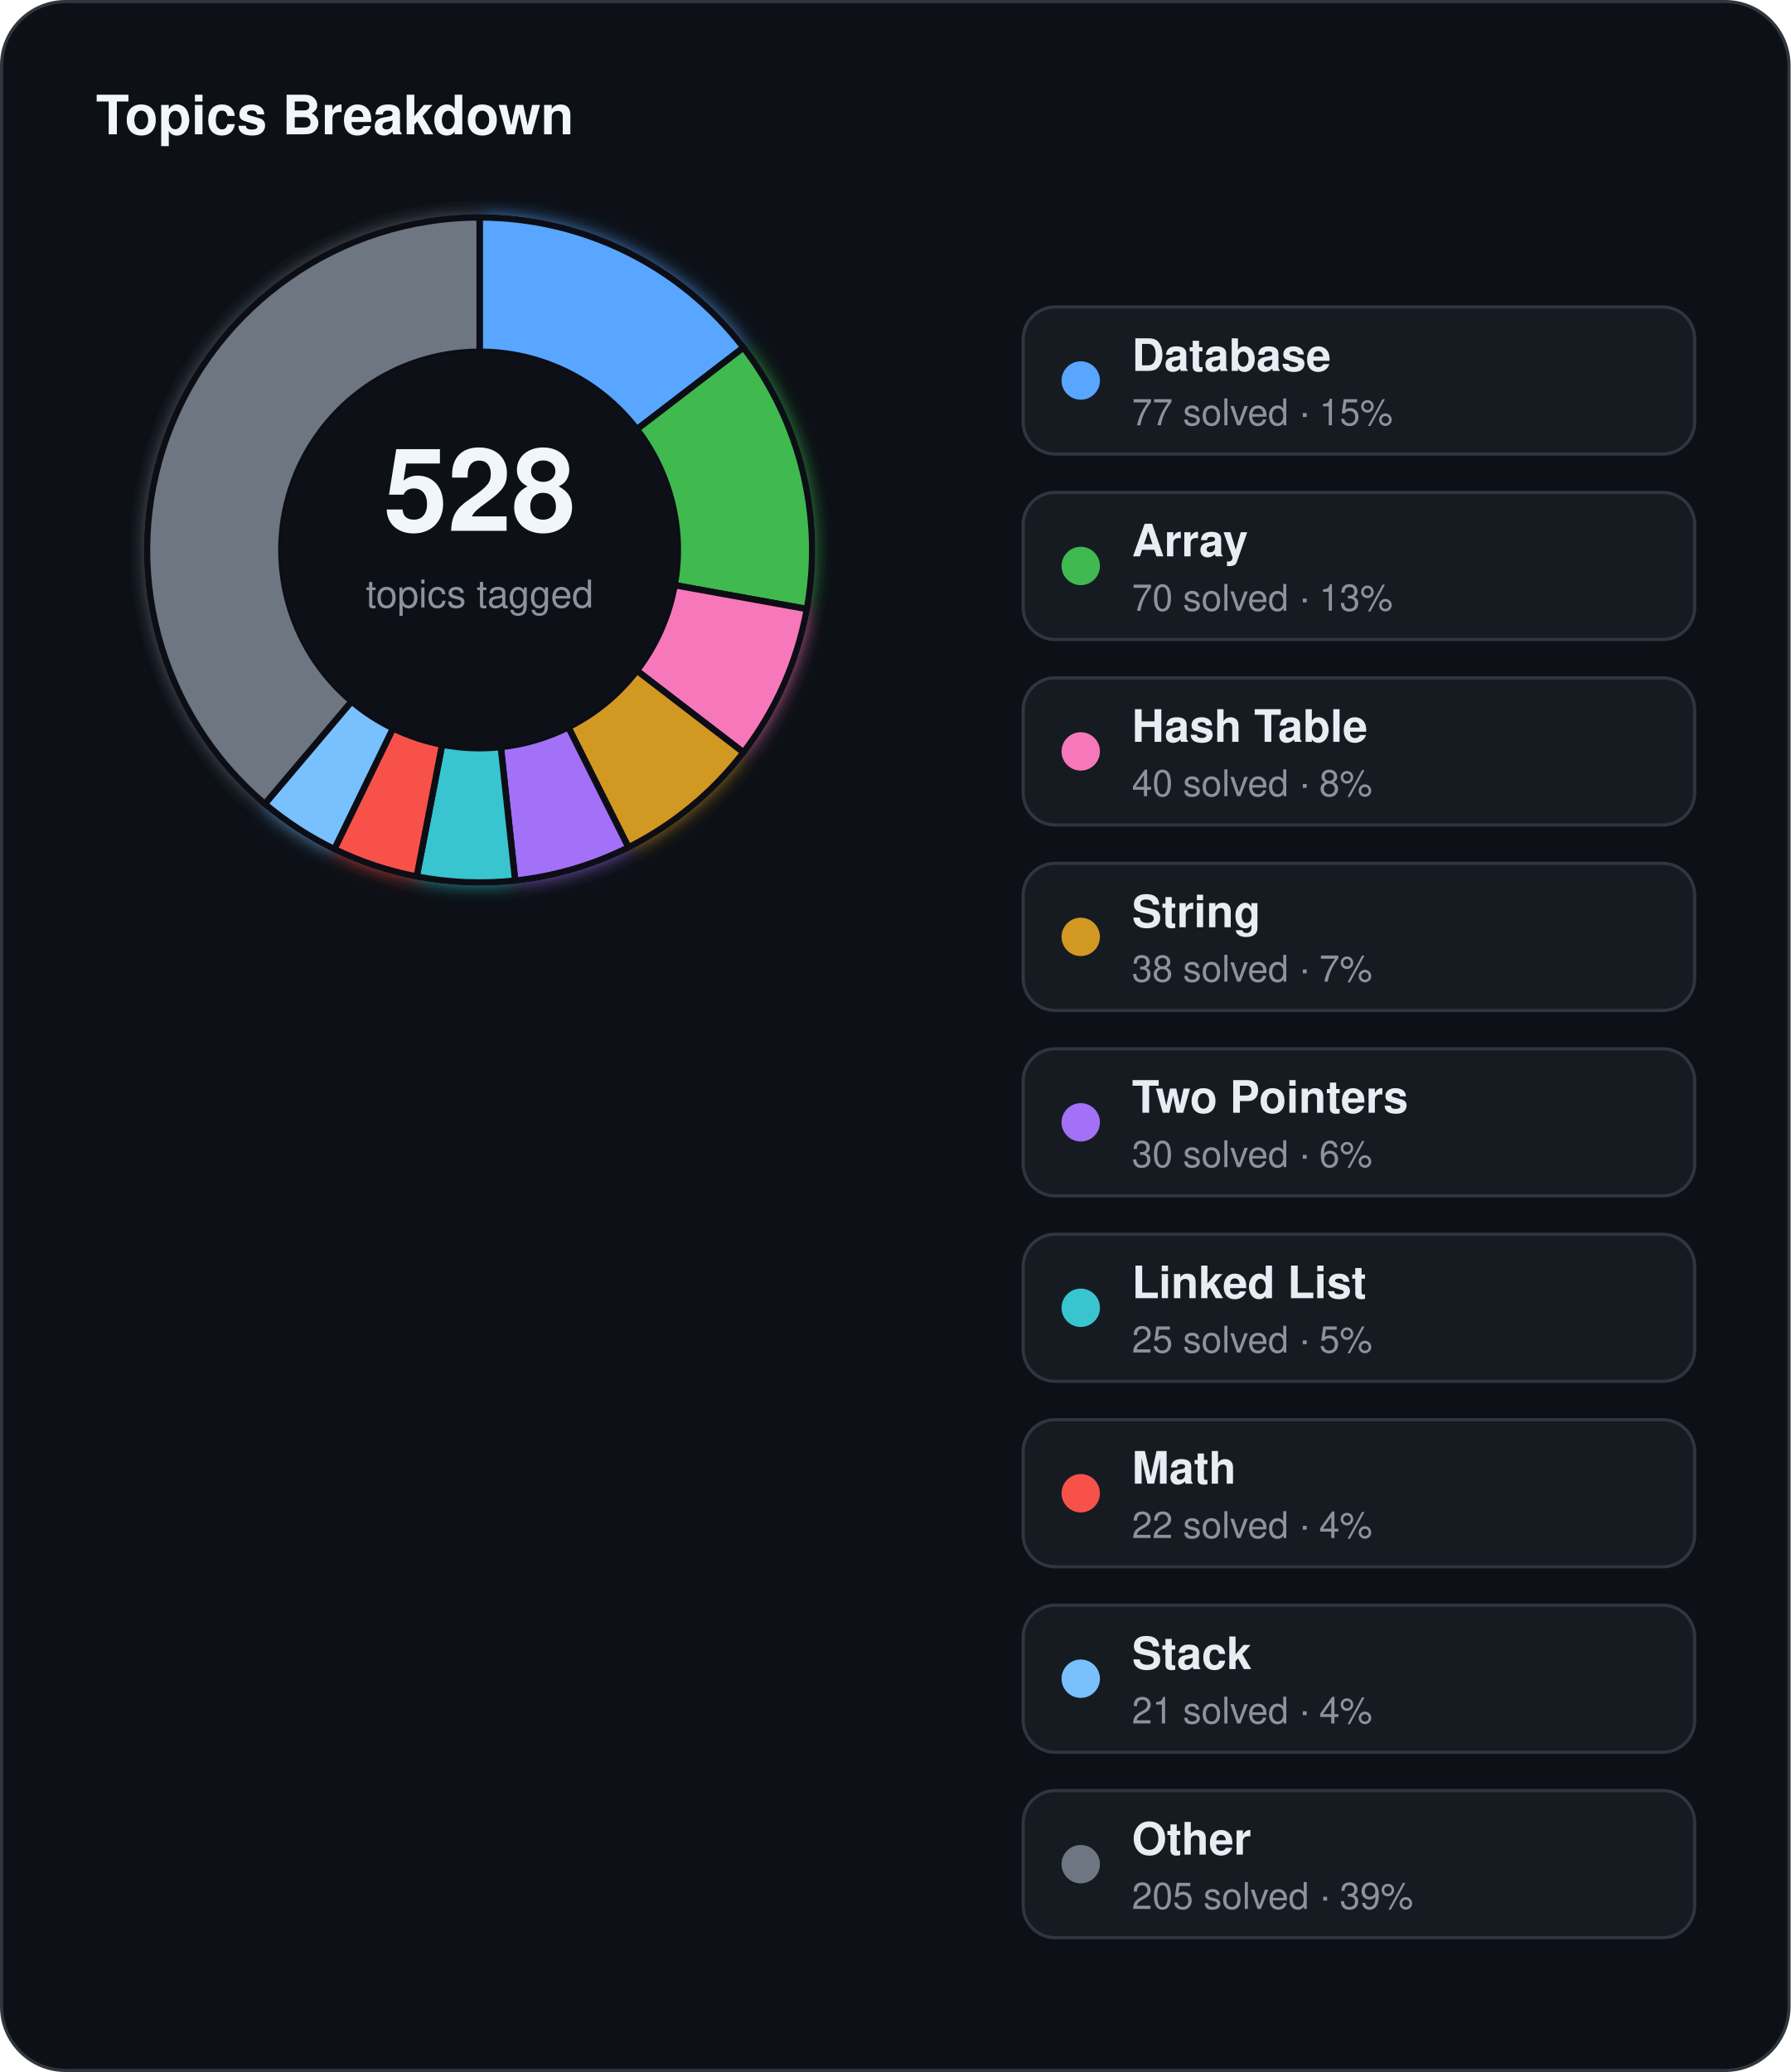
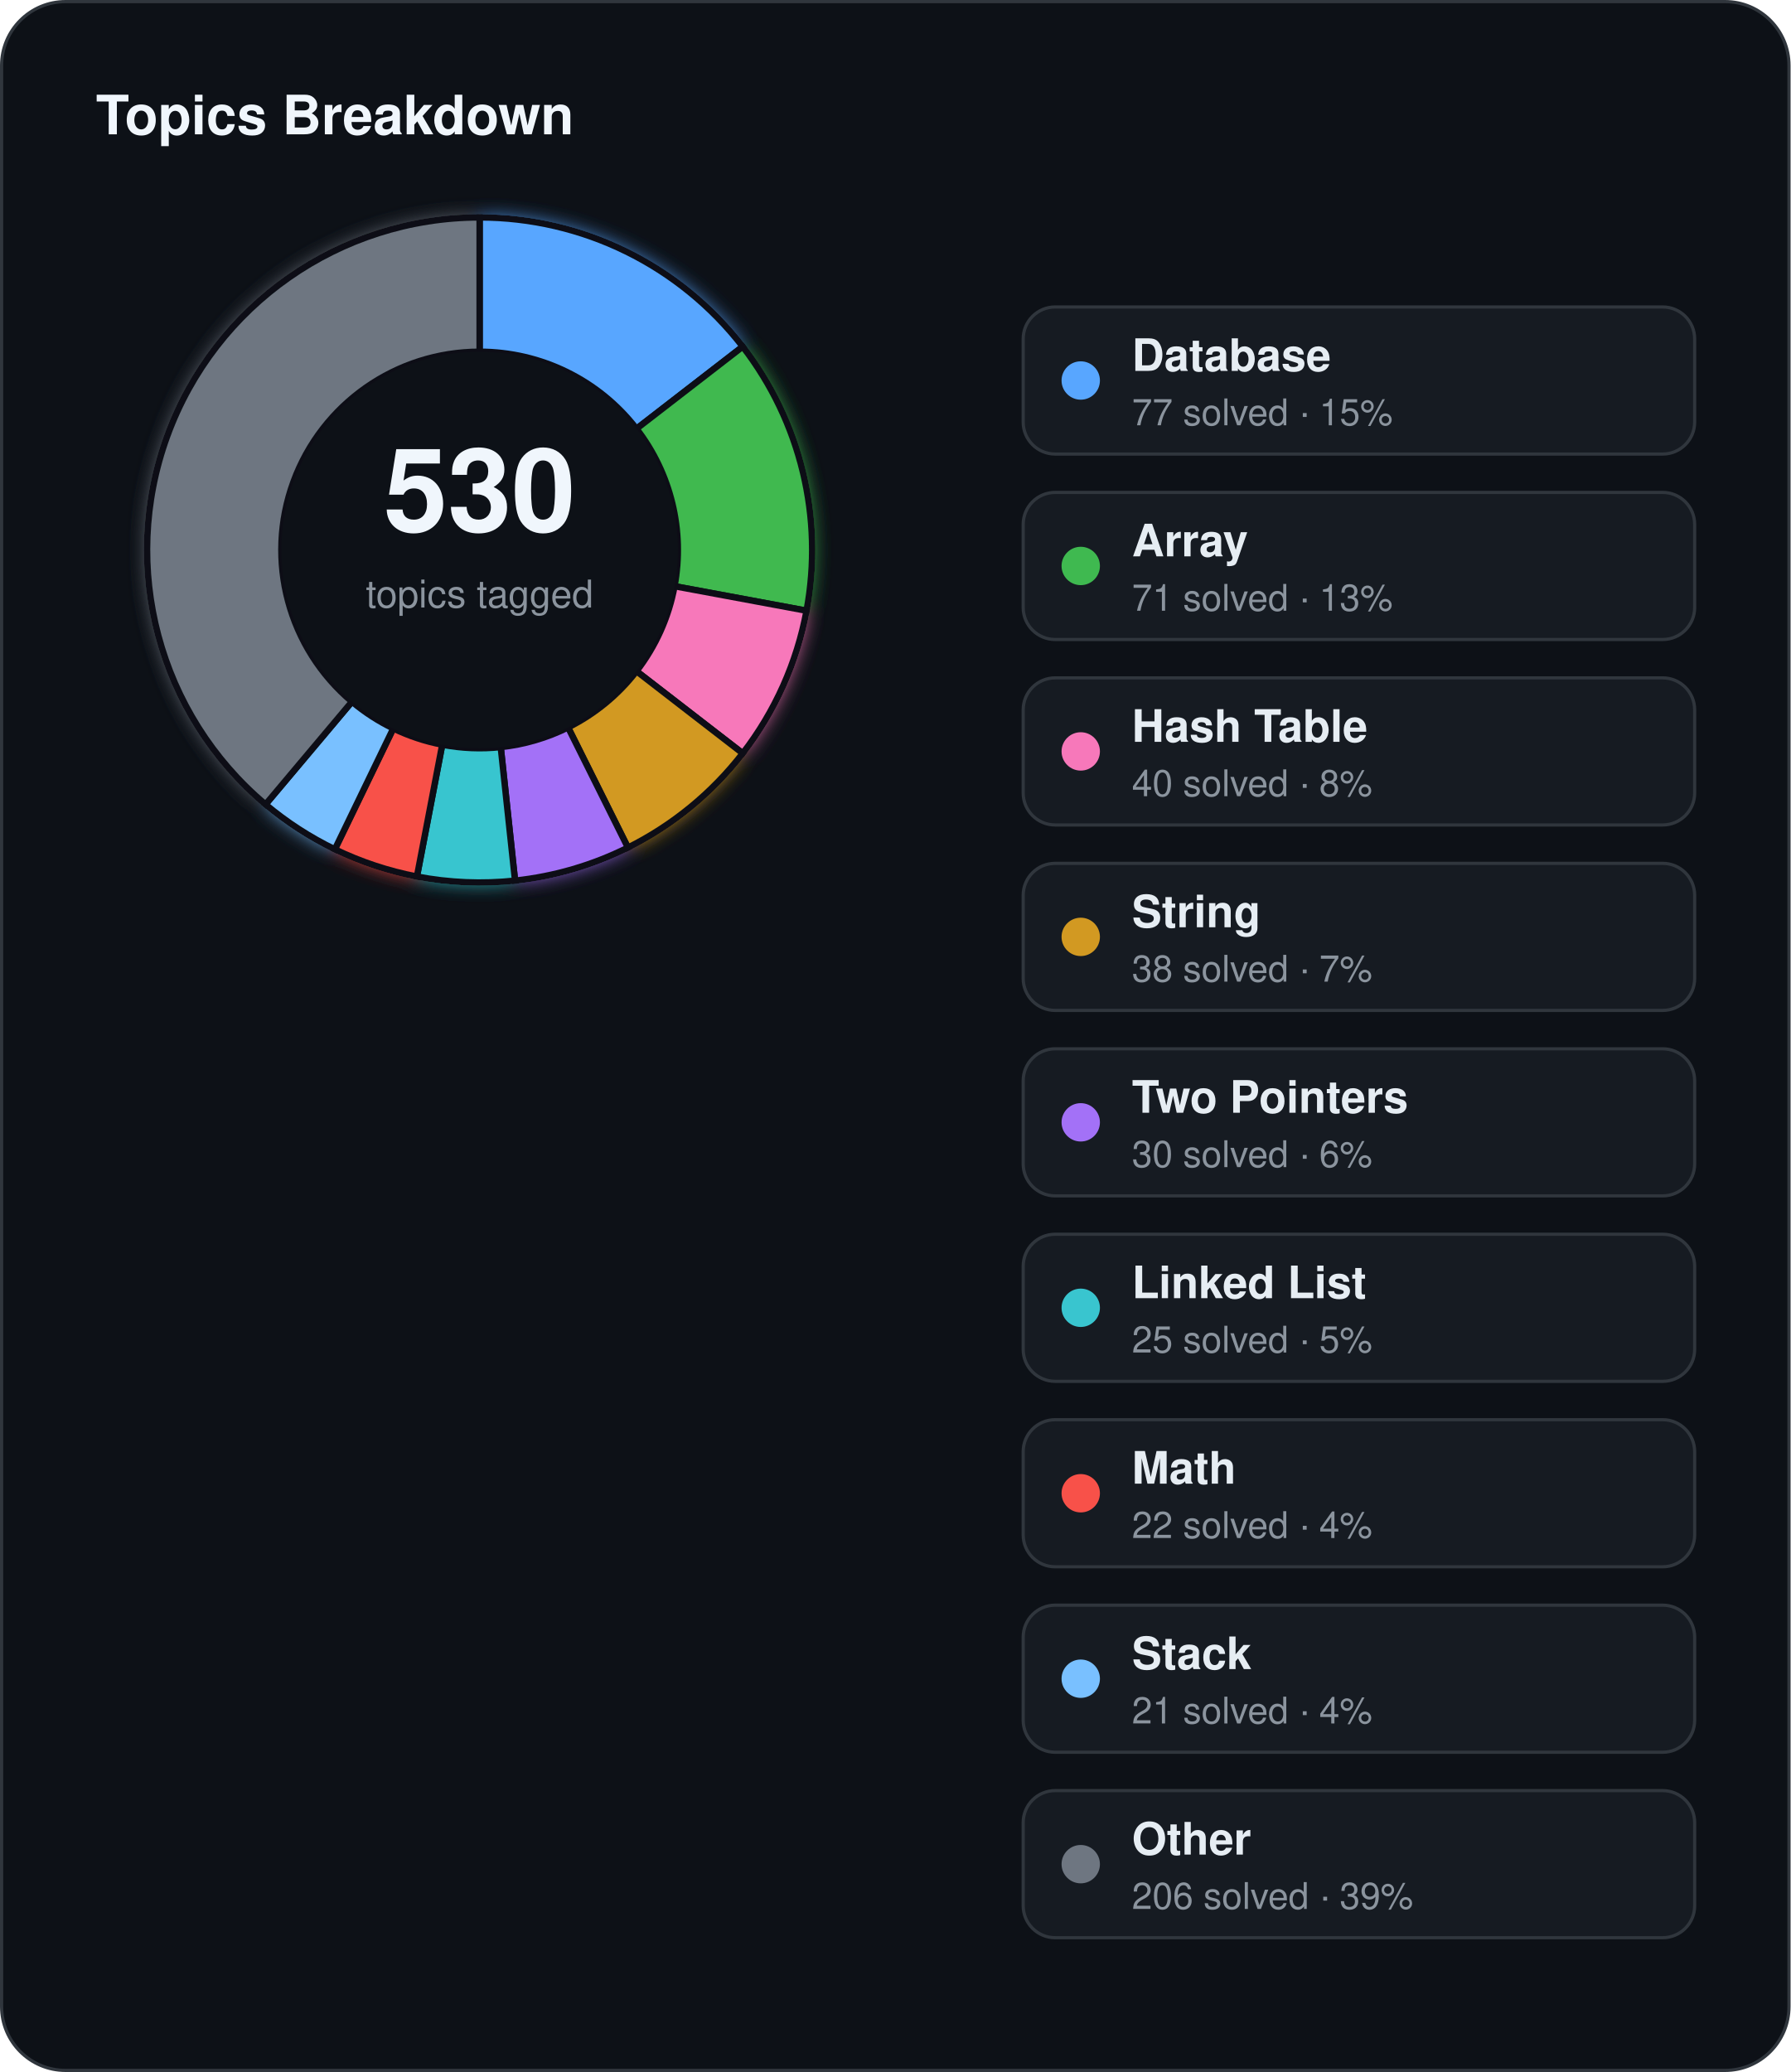
<svg xmlns="http://www.w3.org/2000/svg" width="560" height="648" viewBox="0 0 560 648">
  <defs>
    <filter id="topics-glow" x="-60%" y="-60%" width="220%" height="220%">
      <feGaussianBlur stdDeviation="3" result="blur" />
      <feMerge>
        <feMergeNode in="blur" />
        <feMergeNode in="SourceGraphic" />
      </feMerge>
    </filter>
  </defs>
  <rect x="0.5" y="0.5" width="559" height="647" rx="20" fill="#0d1117" stroke="#30363d" stroke-width="1" />
  <text x="30" y="42" fill="#f0f6fc" font-family="Segoe UI, Helvetica, Arial, sans-serif" font-size="17" font-weight="700">Topics Breakdown</text>
  <g filter="url(#topics-glow)">
-     <path d="M 150.00,68.00 A 104,104 0 0 1 232.51,108.69 L 199.19,134.26 A 62,62 0 0 0 150.00,110.00 Z" fill="#58a6ff" stroke="#0d1117" stroke-width="2" />
-     <path d="M 232.51,108.69 A 104,104 0 0 1 252.35,190.47 L 211.01,183.01 A 62,62 0 0 0 199.19,134.26 Z" fill="#3fb950" stroke="#0d1117" stroke-width="2" />
-     <path d="M 252.35,190.47 A 104,104 0 0 1 232.51,235.31 L 199.19,209.74 A 62,62 0 0 0 211.01,183.01 Z" fill="#f778ba" stroke="#0d1117" stroke-width="2" />
-     <path d="M 232.51,235.31 A 104,104 0 0 1 196.55,265.00 L 177.75,227.44 A 62,62 0 0 0 199.19,209.74 Z" fill="#d29922" stroke="#0d1117" stroke-width="2" />
-     <path d="M 196.55,265.00 A 104,104 0 0 1 161.12,275.40 L 156.63,233.64 A 62,62 0 0 0 177.75,227.44 Z" fill="#a371f7" stroke="#0d1117" stroke-width="2" />
-     <path d="M 161.12,275.40 A 104,104 0 0 1 130.32,274.12 L 138.27,232.88 A 62,62 0 0 0 156.63,233.64 Z" fill="#39c5cf" stroke="#0d1117" stroke-width="2" />
-     <path d="M 130.32,274.12 A 104,104 0 0 1 104.56,265.55 L 122.91,227.77 A 62,62 0 0 0 138.27,232.88 Z" fill="#f85149" stroke="#0d1117" stroke-width="2" />
-     <path d="M 104.56,265.55 A 104,104 0 0 1 82.83,251.40 L 109.96,219.34 A 62,62 0 0 0 122.91,227.77 Z" fill="#79c0ff" stroke="#0d1117" stroke-width="2" />
-     <path d="M 82.83,251.40 A 104,104 0 0 1 150.00,68.00 L 150.00,110.00 A 62,62 0 0 0 109.96,219.34 Z" fill="#6e7681" stroke="#0d1117" stroke-width="2" />
+     <path d="M 150.00,68.00 A 104,104 0 0 1 232.29,108.40 L 199.06,134.09 A 62,62 0 0 0 150.00,110.00 Z" fill="#58a6ff" stroke="#0d1117" stroke-width="2" />
+     <path d="M 232.29,108.40 A 104,104 0 0 1 252.25,191.00 L 210.96,183.33 A 62,62 0 0 0 199.06,134.09 Z" fill="#3fb950" stroke="#0d1117" stroke-width="2" />
+     <path d="M 252.25,191.00 A 104,104 0 0 1 232.29,235.60 L 199.06,209.91 A 62,62 0 0 0 210.96,183.33 Z" fill="#f778ba" stroke="#0d1117" stroke-width="2" />
+     <path d="M 232.29,235.60 A 104,104 0 0 1 196.39,265.08 L 177.66,227.49 A 62,62 0 0 0 199.06,209.91 Z" fill="#d29922" stroke="#0d1117" stroke-width="2" />
+     <path d="M 196.39,265.08 A 104,104 0 0 1 161.08,275.41 L 156.60,233.65 A 62,62 0 0 0 177.66,227.49 Z" fill="#a371f7" stroke="#0d1117" stroke-width="2" />
+     <path d="M 161.08,275.41 A 104,104 0 0 1 130.39,274.13 L 138.31,232.89 A 62,62 0 0 0 156.60,233.65 Z" fill="#39c5cf" stroke="#0d1117" stroke-width="2" />
+     <path d="M 130.39,274.13 A 104,104 0 0 1 104.72,265.62 L 123.00,227.81 A 62,62 0 0 0 138.31,232.89 Z" fill="#f85149" stroke="#0d1117" stroke-width="2" />
+     <path d="M 104.72,265.62 A 104,104 0 0 1 83.05,251.58 L 110.08,219.44 A 62,62 0 0 0 123.00,227.81 Z" fill="#79c0ff" stroke="#0d1117" stroke-width="2" />
+     <path d="M 83.05,251.58 A 104,104 0 0 1 150.00,68.00 L 150.00,110.00 A 62,62 0 0 0 110.08,219.44 Z" fill="#6e7681" stroke="#0d1117" stroke-width="2" />
  </g>
  <circle cx="150" cy="172" r="62" fill="#0d1117" />
-   <text x="150" y="166" text-anchor="middle" fill="#f0f6fc" font-family="Segoe UI, Helvetica, Arial, sans-serif" font-size="36" font-weight="700">528</text>
+   <text x="150" y="166" text-anchor="middle" fill="#f0f6fc" font-family="Segoe UI, Helvetica, Arial, sans-serif" font-size="36" font-weight="700">530</text>
  <text x="150" y="190" text-anchor="middle" fill="#8b949e" font-family="Segoe UI, Helvetica, Arial, sans-serif" font-size="12">topics tagged</text>
  <rect x="320" y="96" width="210" height="46" rx="10" fill="#161b22" stroke="#30363d" stroke-width="1" />
  <circle cx="338" cy="119" r="6" fill="#58a6ff" />
  <text x="354" y="116" fill="#e6edf3" font-family="Segoe UI, Helvetica, Arial, sans-serif" font-size="14" font-weight="600">Database</text>
  <text x="354" y="133" fill="#8b949e" font-family="Segoe UI, Helvetica, Arial, sans-serif" font-size="11.5">77 solved · 15%</text>
  <rect x="320" y="154" width="210" height="46" rx="10" fill="#161b22" stroke="#30363d" stroke-width="1" />
  <circle cx="338" cy="177" r="6" fill="#3fb950" />
  <text x="354" y="174" fill="#e6edf3" font-family="Segoe UI, Helvetica, Arial, sans-serif" font-size="14" font-weight="600">Array</text>
-   <text x="354" y="191" fill="#8b949e" font-family="Segoe UI, Helvetica, Arial, sans-serif" font-size="11.5">70 solved · 13%</text>
+   <text x="354" y="191" fill="#8b949e" font-family="Segoe UI, Helvetica, Arial, sans-serif" font-size="11.5">71 solved · 13%</text>
  <rect x="320" y="212" width="210" height="46" rx="10" fill="#161b22" stroke="#30363d" stroke-width="1" />
  <circle cx="338" cy="235" r="6" fill="#f778ba" />
  <text x="354" y="232" fill="#e6edf3" font-family="Segoe UI, Helvetica, Arial, sans-serif" font-size="14" font-weight="600">Hash Table</text>
  <text x="354" y="249" fill="#8b949e" font-family="Segoe UI, Helvetica, Arial, sans-serif" font-size="11.5">40 solved · 8%</text>
  <rect x="320" y="270" width="210" height="46" rx="10" fill="#161b22" stroke="#30363d" stroke-width="1" />
  <circle cx="338" cy="293" r="6" fill="#d29922" />
  <text x="354" y="290" fill="#e6edf3" font-family="Segoe UI, Helvetica, Arial, sans-serif" font-size="14" font-weight="600">String</text>
  <text x="354" y="307" fill="#8b949e" font-family="Segoe UI, Helvetica, Arial, sans-serif" font-size="11.5">38 solved · 7%</text>
  <rect x="320" y="328" width="210" height="46" rx="10" fill="#161b22" stroke="#30363d" stroke-width="1" />
  <circle cx="338" cy="351" r="6" fill="#a371f7" />
  <text x="354" y="348" fill="#e6edf3" font-family="Segoe UI, Helvetica, Arial, sans-serif" font-size="14" font-weight="600">Two Pointers</text>
  <text x="354" y="365" fill="#8b949e" font-family="Segoe UI, Helvetica, Arial, sans-serif" font-size="11.5">30 solved · 6%</text>
  <rect x="320" y="386" width="210" height="46" rx="10" fill="#161b22" stroke="#30363d" stroke-width="1" />
  <circle cx="338" cy="409" r="6" fill="#39c5cf" />
  <text x="354" y="406" fill="#e6edf3" font-family="Segoe UI, Helvetica, Arial, sans-serif" font-size="14" font-weight="600">Linked List</text>
  <text x="354" y="423" fill="#8b949e" font-family="Segoe UI, Helvetica, Arial, sans-serif" font-size="11.5">25 solved · 5%</text>
  <rect x="320" y="444" width="210" height="46" rx="10" fill="#161b22" stroke="#30363d" stroke-width="1" />
  <circle cx="338" cy="467" r="6" fill="#f85149" />
  <text x="354" y="464" fill="#e6edf3" font-family="Segoe UI, Helvetica, Arial, sans-serif" font-size="14" font-weight="600">Math</text>
  <text x="354" y="481" fill="#8b949e" font-family="Segoe UI, Helvetica, Arial, sans-serif" font-size="11.5">22 solved · 4%</text>
  <rect x="320" y="502" width="210" height="46" rx="10" fill="#161b22" stroke="#30363d" stroke-width="1" />
  <circle cx="338" cy="525" r="6" fill="#79c0ff" />
  <text x="354" y="522" fill="#e6edf3" font-family="Segoe UI, Helvetica, Arial, sans-serif" font-size="14" font-weight="600">Stack</text>
  <text x="354" y="539" fill="#8b949e" font-family="Segoe UI, Helvetica, Arial, sans-serif" font-size="11.5">21 solved · 4%</text>
  <rect x="320" y="560" width="210" height="46" rx="10" fill="#161b22" stroke="#30363d" stroke-width="1" />
  <circle cx="338" cy="583" r="6" fill="#6e7681" />
  <text x="354" y="580" fill="#e6edf3" font-family="Segoe UI, Helvetica, Arial, sans-serif" font-size="14" font-weight="600">Other</text>
-   <text x="354" y="597" fill="#8b949e" font-family="Segoe UI, Helvetica, Arial, sans-serif" font-size="11.5">205 solved · 39%</text>
+   <text x="354" y="597" fill="#8b949e" font-family="Segoe UI, Helvetica, Arial, sans-serif" font-size="11.5">206 solved · 39%</text>
</svg>
